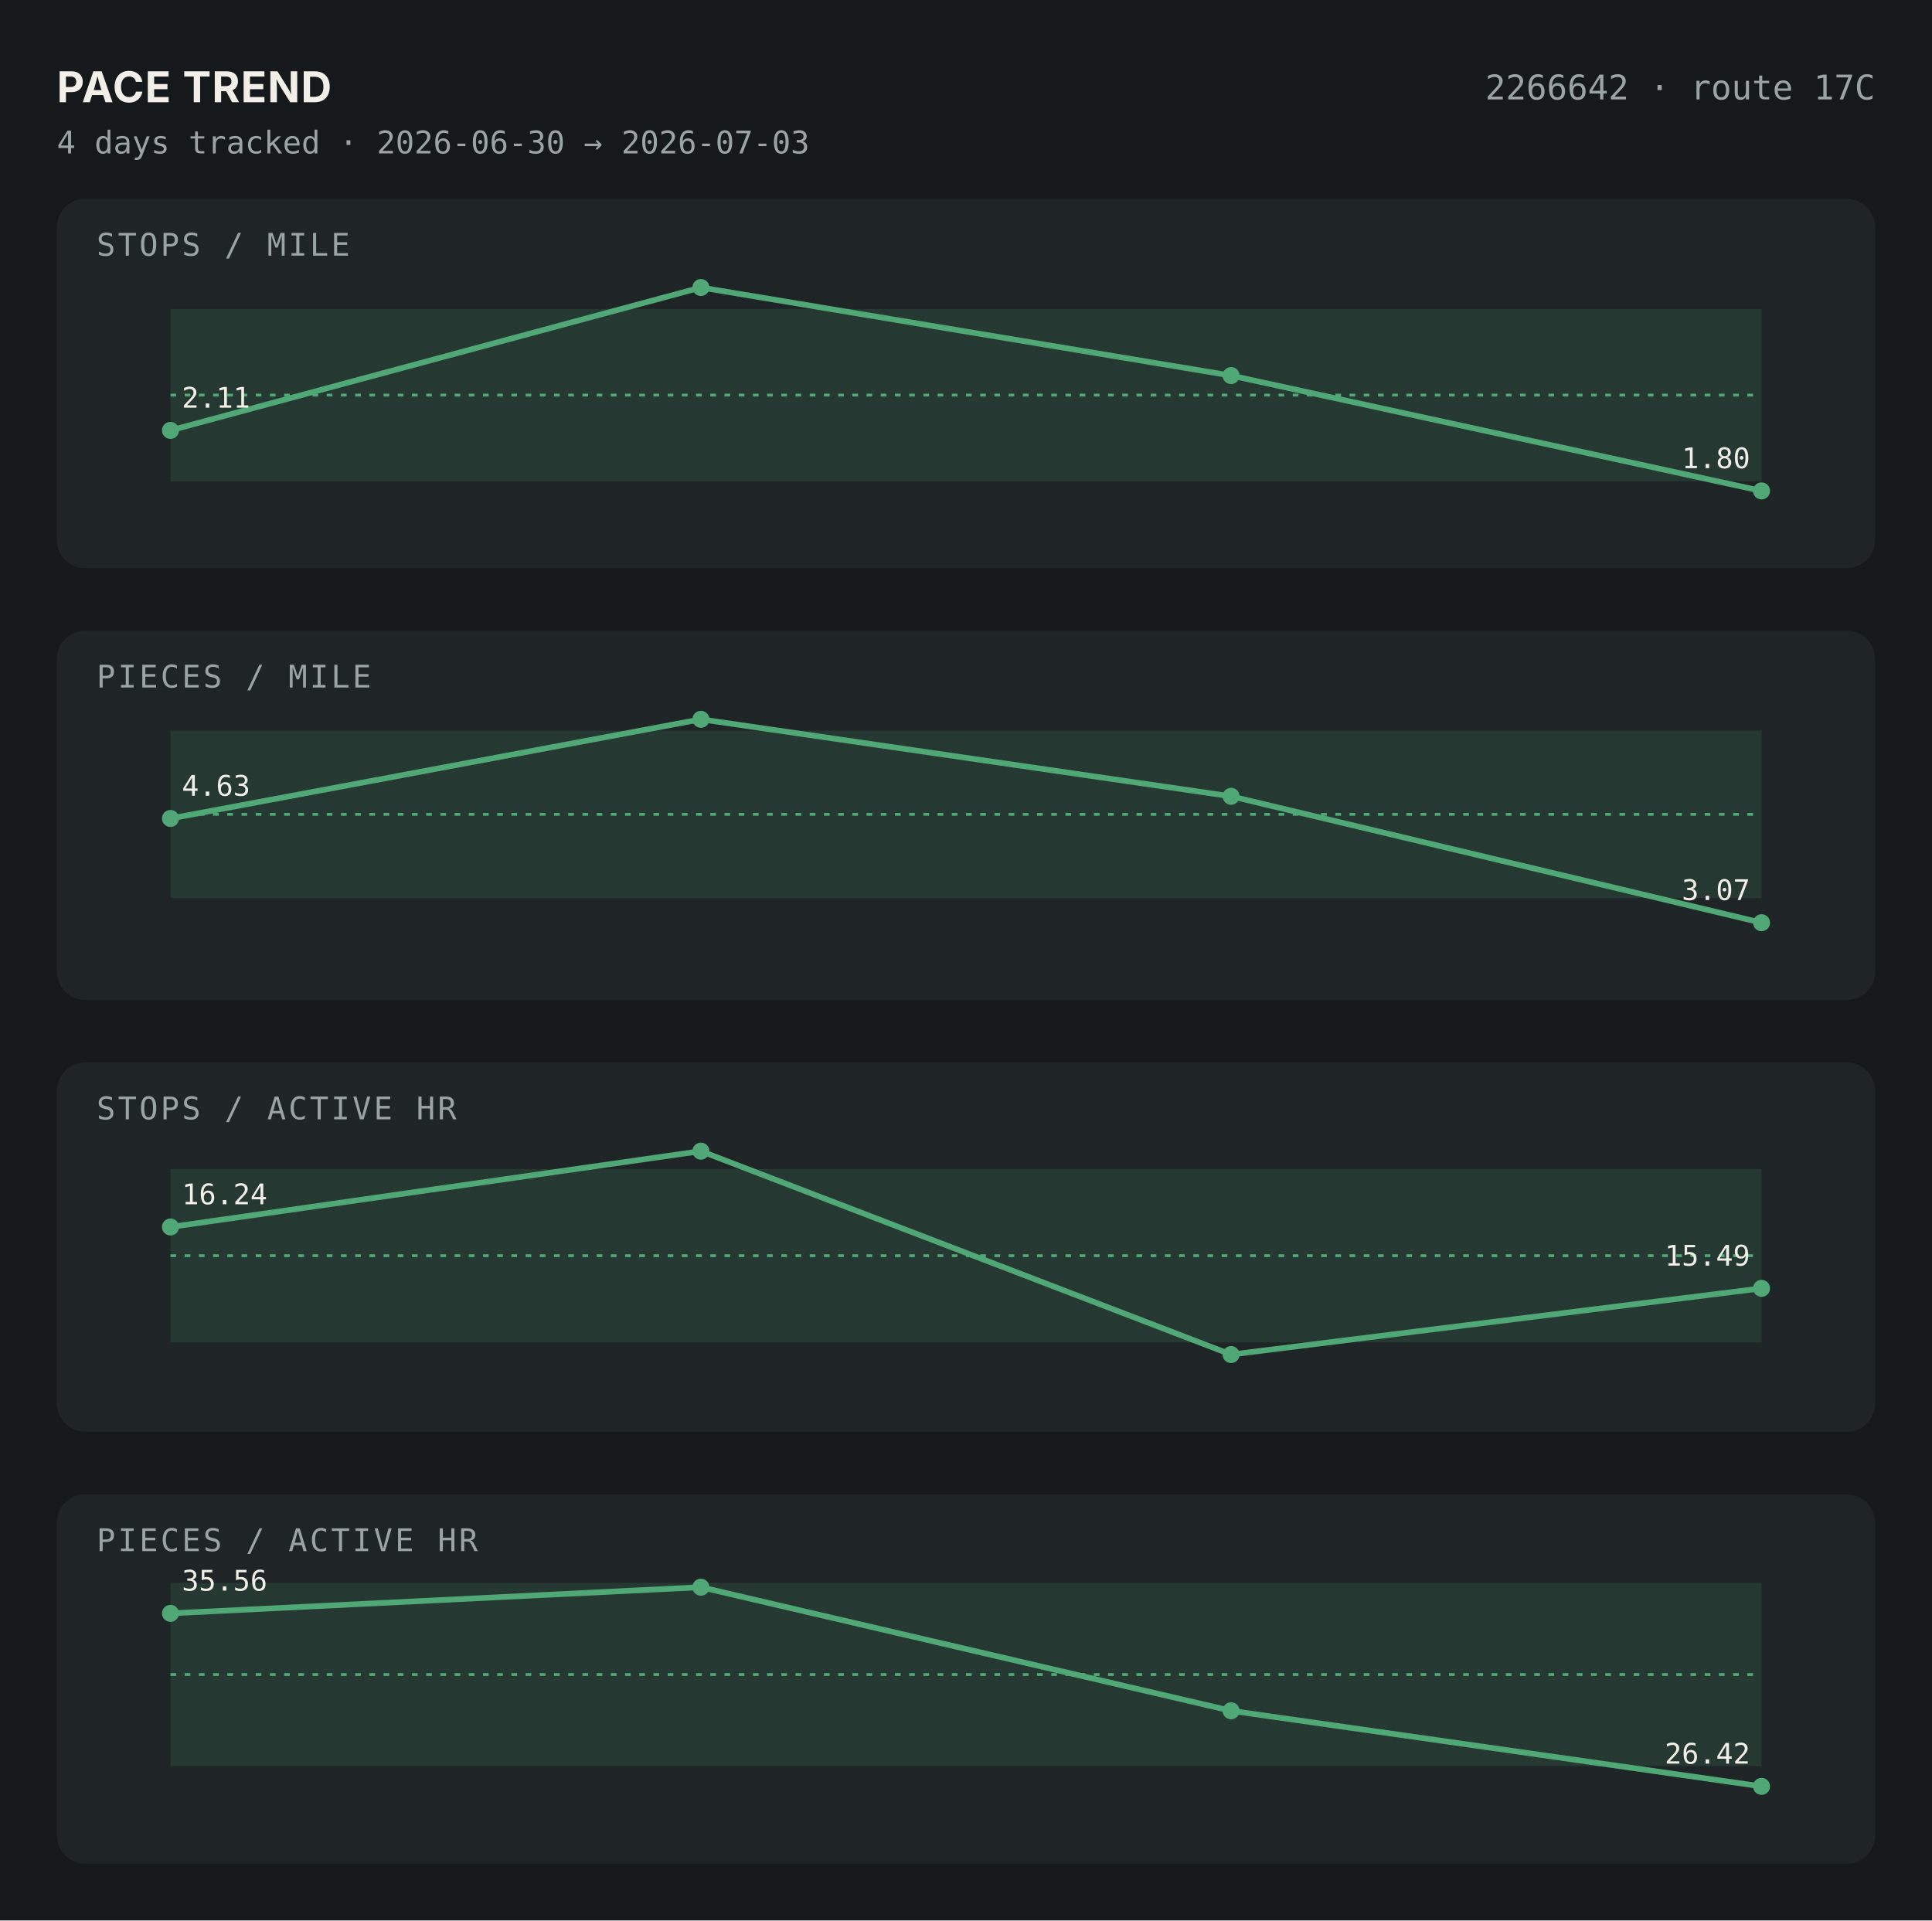
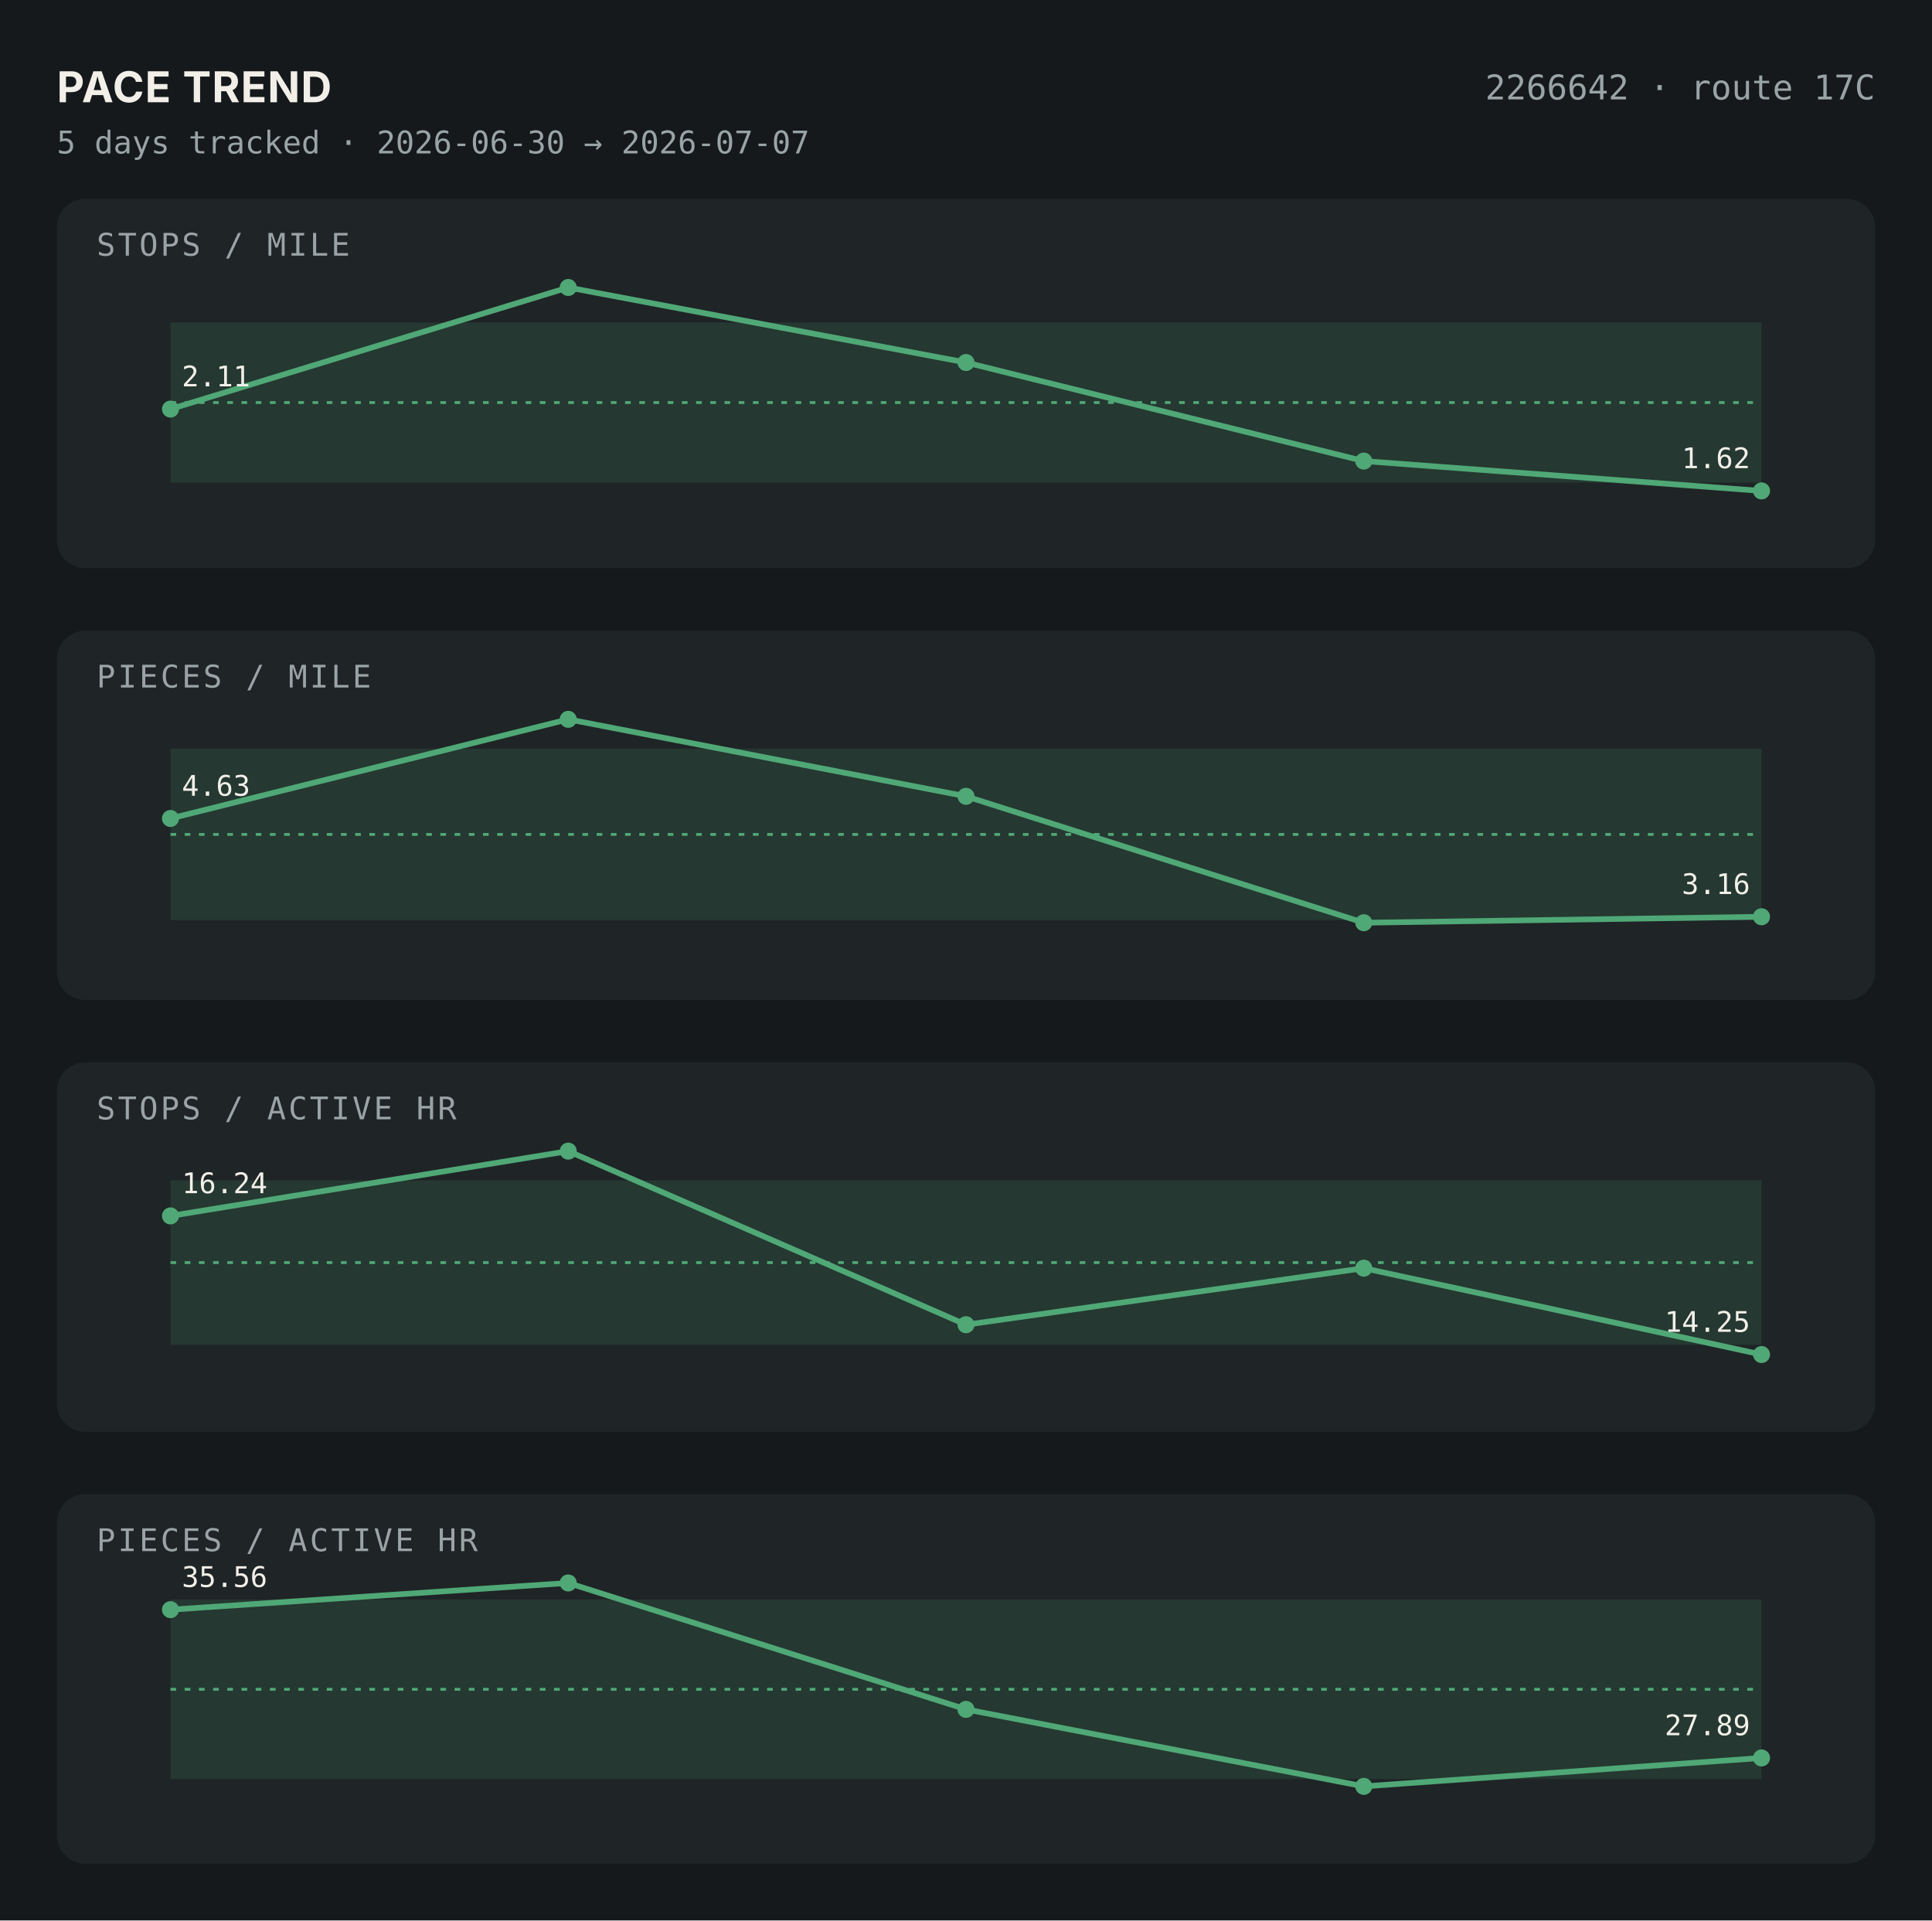
<svg xmlns="http://www.w3.org/2000/svg" viewBox="0 0 680 676" width="680" height="676">
  <rect width="680" height="676" fill="#15191B" />
  <text x="20" y="36" font-family="-apple-system,sans-serif" font-size="15" font-weight="700" letter-spacing="0.02em" fill="#F2EFE9">PACE TREND</text>
  <text x="660" y="35" font-family="'JetBrains Mono','SF Mono',Menlo,Consolas,monospace" font-size="12" fill="#9AA3A5" text-anchor="end">2266642 · route 17C</text>
-   <text x="20" y="54" font-family="'JetBrains Mono','SF Mono',Menlo,Consolas,monospace" font-size="11" fill="#9AA3A5">4 days tracked · 2026-06-30 → 2026-07-03</text>
+   <text x="20" y="54" font-family="'JetBrains Mono','SF Mono',Menlo,Consolas,monospace" font-size="11" fill="#9AA3A5">5 days tracked · 2026-06-30 → 2026-07-07</text>
  <rect x="20" y="70" width="640" height="130" rx="10" fill="#1F2426" />
  <text x="34" y="90" font-family="'JetBrains Mono','SF Mono',Menlo,Consolas,monospace" font-size="11" letter-spacing="0.08em" fill="#9AA3A5">STOPS / MILE</text>
-   <rect x="60.0" y="108.747" width="560.0" height="60.641" fill="#4FA876" fill-opacity="0.15" />
-   <line x1="60.0" y1="139.067" x2="620" y2="139.067" stroke="#4FA876" stroke-dasharray="2,3" />
-   <polyline points="60.0,151.5 246.7,101.2 433.3,132.2 620.0,172.8" fill="none" stroke="#4FA876" stroke-width="2" />
-   <circle cx="60.0" cy="151.5" r="3" fill="#4FA876" />
-   <circle cx="246.7" cy="101.2" r="3" fill="#4FA876" />
-   <circle cx="433.3" cy="132.2" r="3" fill="#4FA876" />
+   <rect x="60.0" y="113.503" width="560.0" height="56.393" fill="#4FA876" fill-opacity="0.15" />
+   <line x1="60.0" y1="141.699" x2="620" y2="141.699" stroke="#4FA876" stroke-dasharray="2,3" />
+   <polyline points="60.0,144.0 200.0,101.2 340.0,127.6 480.0,162.3 620.0,172.8" fill="none" stroke="#4FA876" stroke-width="2" />
+   <circle cx="60.0" cy="144.0" r="3" fill="#4FA876" />
+   <circle cx="200.0" cy="101.2" r="3" fill="#4FA876" />
+   <circle cx="340.0" cy="127.6" r="3" fill="#4FA876" />
+   <circle cx="480.0" cy="162.3" r="3" fill="#4FA876" />
  <circle cx="620.0" cy="172.8" r="3" fill="#4FA876" />
-   <text x="64.0" y="143.5" font-family="'JetBrains Mono','SF Mono',Menlo,Consolas,monospace" font-size="10" fill="#F2EFE9" text-anchor="start">2.11</text>
-   <text x="616.0" y="164.8" font-family="'JetBrains Mono','SF Mono',Menlo,Consolas,monospace" font-size="10" fill="#F2EFE9" text-anchor="end">1.80</text>
+   <text x="64.0" y="136.0" font-family="'JetBrains Mono','SF Mono',Menlo,Consolas,monospace" font-size="10" fill="#F2EFE9" text-anchor="start">2.11</text>
+   <text x="616.0" y="164.8" font-family="'JetBrains Mono','SF Mono',Menlo,Consolas,monospace" font-size="10" fill="#F2EFE9" text-anchor="end">1.62</text>
  <rect x="20" y="222" width="640" height="130" rx="10" fill="#1F2426" />
  <text x="34" y="242" font-family="'JetBrains Mono','SF Mono',Menlo,Consolas,monospace" font-size="11" letter-spacing="0.08em" fill="#9AA3A5">PIECES / MILE</text>
-   <rect x="60.0" y="257.174" width="560.0" height="58.936" fill="#4FA876" fill-opacity="0.15" />
-   <line x1="60.0" y1="286.643" x2="620" y2="286.643" stroke="#4FA876" stroke-dasharray="2,3" />
-   <polyline points="60.0,288.1 246.7,253.2 433.3,280.3 620.0,324.8" fill="none" stroke="#4FA876" stroke-width="2" />
+   <rect x="60.0" y="263.539" width="560.0" height="60.351" fill="#4FA876" fill-opacity="0.15" />
+   <line x1="60.0" y1="293.715" x2="620" y2="293.715" stroke="#4FA876" stroke-dasharray="2,3" />
+   <polyline points="60.0,288.1 200.0,253.2 340.0,280.3 480.0,324.8 620.0,322.7" fill="none" stroke="#4FA876" stroke-width="2" />
  <circle cx="60.0" cy="288.1" r="3" fill="#4FA876" />
-   <circle cx="246.7" cy="253.2" r="3" fill="#4FA876" />
-   <circle cx="433.3" cy="280.3" r="3" fill="#4FA876" />
-   <circle cx="620.0" cy="324.8" r="3" fill="#4FA876" />
+   <circle cx="200.0" cy="253.2" r="3" fill="#4FA876" />
+   <circle cx="340.0" cy="280.3" r="3" fill="#4FA876" />
+   <circle cx="480.0" cy="324.8" r="3" fill="#4FA876" />
+   <circle cx="620.0" cy="322.7" r="3" fill="#4FA876" />
  <text x="64.0" y="280.1" font-family="'JetBrains Mono','SF Mono',Menlo,Consolas,monospace" font-size="10" fill="#F2EFE9" text-anchor="start">4.63</text>
-   <text x="616.0" y="316.8" font-family="'JetBrains Mono','SF Mono',Menlo,Consolas,monospace" font-size="10" fill="#F2EFE9" text-anchor="end">3.07</text>
+   <text x="616.0" y="314.7" font-family="'JetBrains Mono','SF Mono',Menlo,Consolas,monospace" font-size="10" fill="#F2EFE9" text-anchor="end">3.16</text>
  <rect x="20" y="374" width="640" height="130" rx="10" fill="#1F2426" />
  <text x="34" y="394" font-family="'JetBrains Mono','SF Mono',Menlo,Consolas,monospace" font-size="11" letter-spacing="0.08em" fill="#9AA3A5">STOPS / ACTIVE HR</text>
-   <rect x="60.0" y="411.499" width="560.0" height="61.017" fill="#4FA876" fill-opacity="0.15" />
-   <line x1="60.0" y1="442.007" x2="620" y2="442.007" stroke="#4FA876" stroke-dasharray="2,3" />
-   <polyline points="60.0,431.9 246.7,405.2 433.3,476.8 620.0,453.5" fill="none" stroke="#4FA876" stroke-width="2" />
-   <circle cx="60.0" cy="431.9" r="3" fill="#4FA876" />
-   <circle cx="246.7" cy="405.2" r="3" fill="#4FA876" />
-   <circle cx="433.3" cy="476.8" r="3" fill="#4FA876" />
-   <circle cx="620.0" cy="453.5" r="3" fill="#4FA876" />
-   <text x="64.0" y="423.9" font-family="'JetBrains Mono','SF Mono',Menlo,Consolas,monospace" font-size="10" fill="#F2EFE9" text-anchor="start">16.24</text>
-   <text x="616.0" y="445.5" font-family="'JetBrains Mono','SF Mono',Menlo,Consolas,monospace" font-size="10" fill="#F2EFE9" text-anchor="end">15.49</text>
+   <rect x="60.0" y="415.475" width="560.0" height="57.922" fill="#4FA876" fill-opacity="0.15" />
+   <line x1="60.0" y1="444.436" x2="620" y2="444.436" stroke="#4FA876" stroke-dasharray="2,3" />
+   <polyline points="60.0,428.0 200.0,405.2 340.0,466.3 480.0,446.4 620.0,476.8" fill="none" stroke="#4FA876" stroke-width="2" />
+   <circle cx="60.0" cy="428.0" r="3" fill="#4FA876" />
+   <circle cx="200.0" cy="405.2" r="3" fill="#4FA876" />
+   <circle cx="340.0" cy="466.3" r="3" fill="#4FA876" />
+   <circle cx="480.0" cy="446.4" r="3" fill="#4FA876" />
+   <circle cx="620.0" cy="476.8" r="3" fill="#4FA876" />
+   <text x="64.0" y="420.0" font-family="'JetBrains Mono','SF Mono',Menlo,Consolas,monospace" font-size="10" fill="#F2EFE9" text-anchor="start">16.24</text>
+   <text x="616.0" y="468.8" font-family="'JetBrains Mono','SF Mono',Menlo,Consolas,monospace" font-size="10" fill="#F2EFE9" text-anchor="end">14.25</text>
  <rect x="20" y="526" width="640" height="130" rx="10" fill="#1F2426" />
  <text x="34" y="546" font-family="'JetBrains Mono','SF Mono',Menlo,Consolas,monospace" font-size="11" letter-spacing="0.08em" fill="#9AA3A5">PIECES / ACTIVE HR</text>
-   <rect x="60.0" y="557.167" width="560.0" height="64.533" fill="#4FA876" fill-opacity="0.15" />
-   <line x1="60.0" y1="589.433" x2="620" y2="589.433" stroke="#4FA876" stroke-dasharray="2,3" />
-   <polyline points="60.0,567.9 246.7,558.7 433.3,602.2 620.0,628.8" fill="none" stroke="#4FA876" stroke-width="2" />
-   <circle cx="60.0" cy="567.9" r="3" fill="#4FA876" />
-   <circle cx="246.7" cy="558.7" r="3" fill="#4FA876" />
-   <circle cx="433.3" cy="602.2" r="3" fill="#4FA876" />
-   <circle cx="620.0" cy="628.8" r="3" fill="#4FA876" />
-   <text x="64.0" y="559.9" font-family="'JetBrains Mono','SF Mono',Menlo,Consolas,monospace" font-size="10" fill="#F2EFE9" text-anchor="start">35.56</text>
-   <text x="616.0" y="620.8" font-family="'JetBrains Mono','SF Mono',Menlo,Consolas,monospace" font-size="10" fill="#F2EFE9" text-anchor="end">26.42</text>
+   <rect x="60.0" y="563.025" width="560.0" height="63.219" fill="#4FA876" fill-opacity="0.15" />
+   <line x1="60.0" y1="594.635" x2="620" y2="594.635" stroke="#4FA876" stroke-dasharray="2,3" />
+   <polyline points="60.0,566.6 200.0,557.2 340.0,601.7 480.0,628.8 620.0,618.8" fill="none" stroke="#4FA876" stroke-width="2" />
+   <circle cx="60.0" cy="566.6" r="3" fill="#4FA876" />
+   <circle cx="200.0" cy="557.2" r="3" fill="#4FA876" />
+   <circle cx="340.0" cy="601.7" r="3" fill="#4FA876" />
+   <circle cx="480.0" cy="628.8" r="3" fill="#4FA876" />
+   <circle cx="620.0" cy="618.8" r="3" fill="#4FA876" />
+   <text x="64.0" y="558.6" font-family="'JetBrains Mono','SF Mono',Menlo,Consolas,monospace" font-size="10" fill="#F2EFE9" text-anchor="start">35.56</text>
+   <text x="616.0" y="610.8" font-family="'JetBrains Mono','SF Mono',Menlo,Consolas,monospace" font-size="10" fill="#F2EFE9" text-anchor="end">27.89</text>
</svg>
